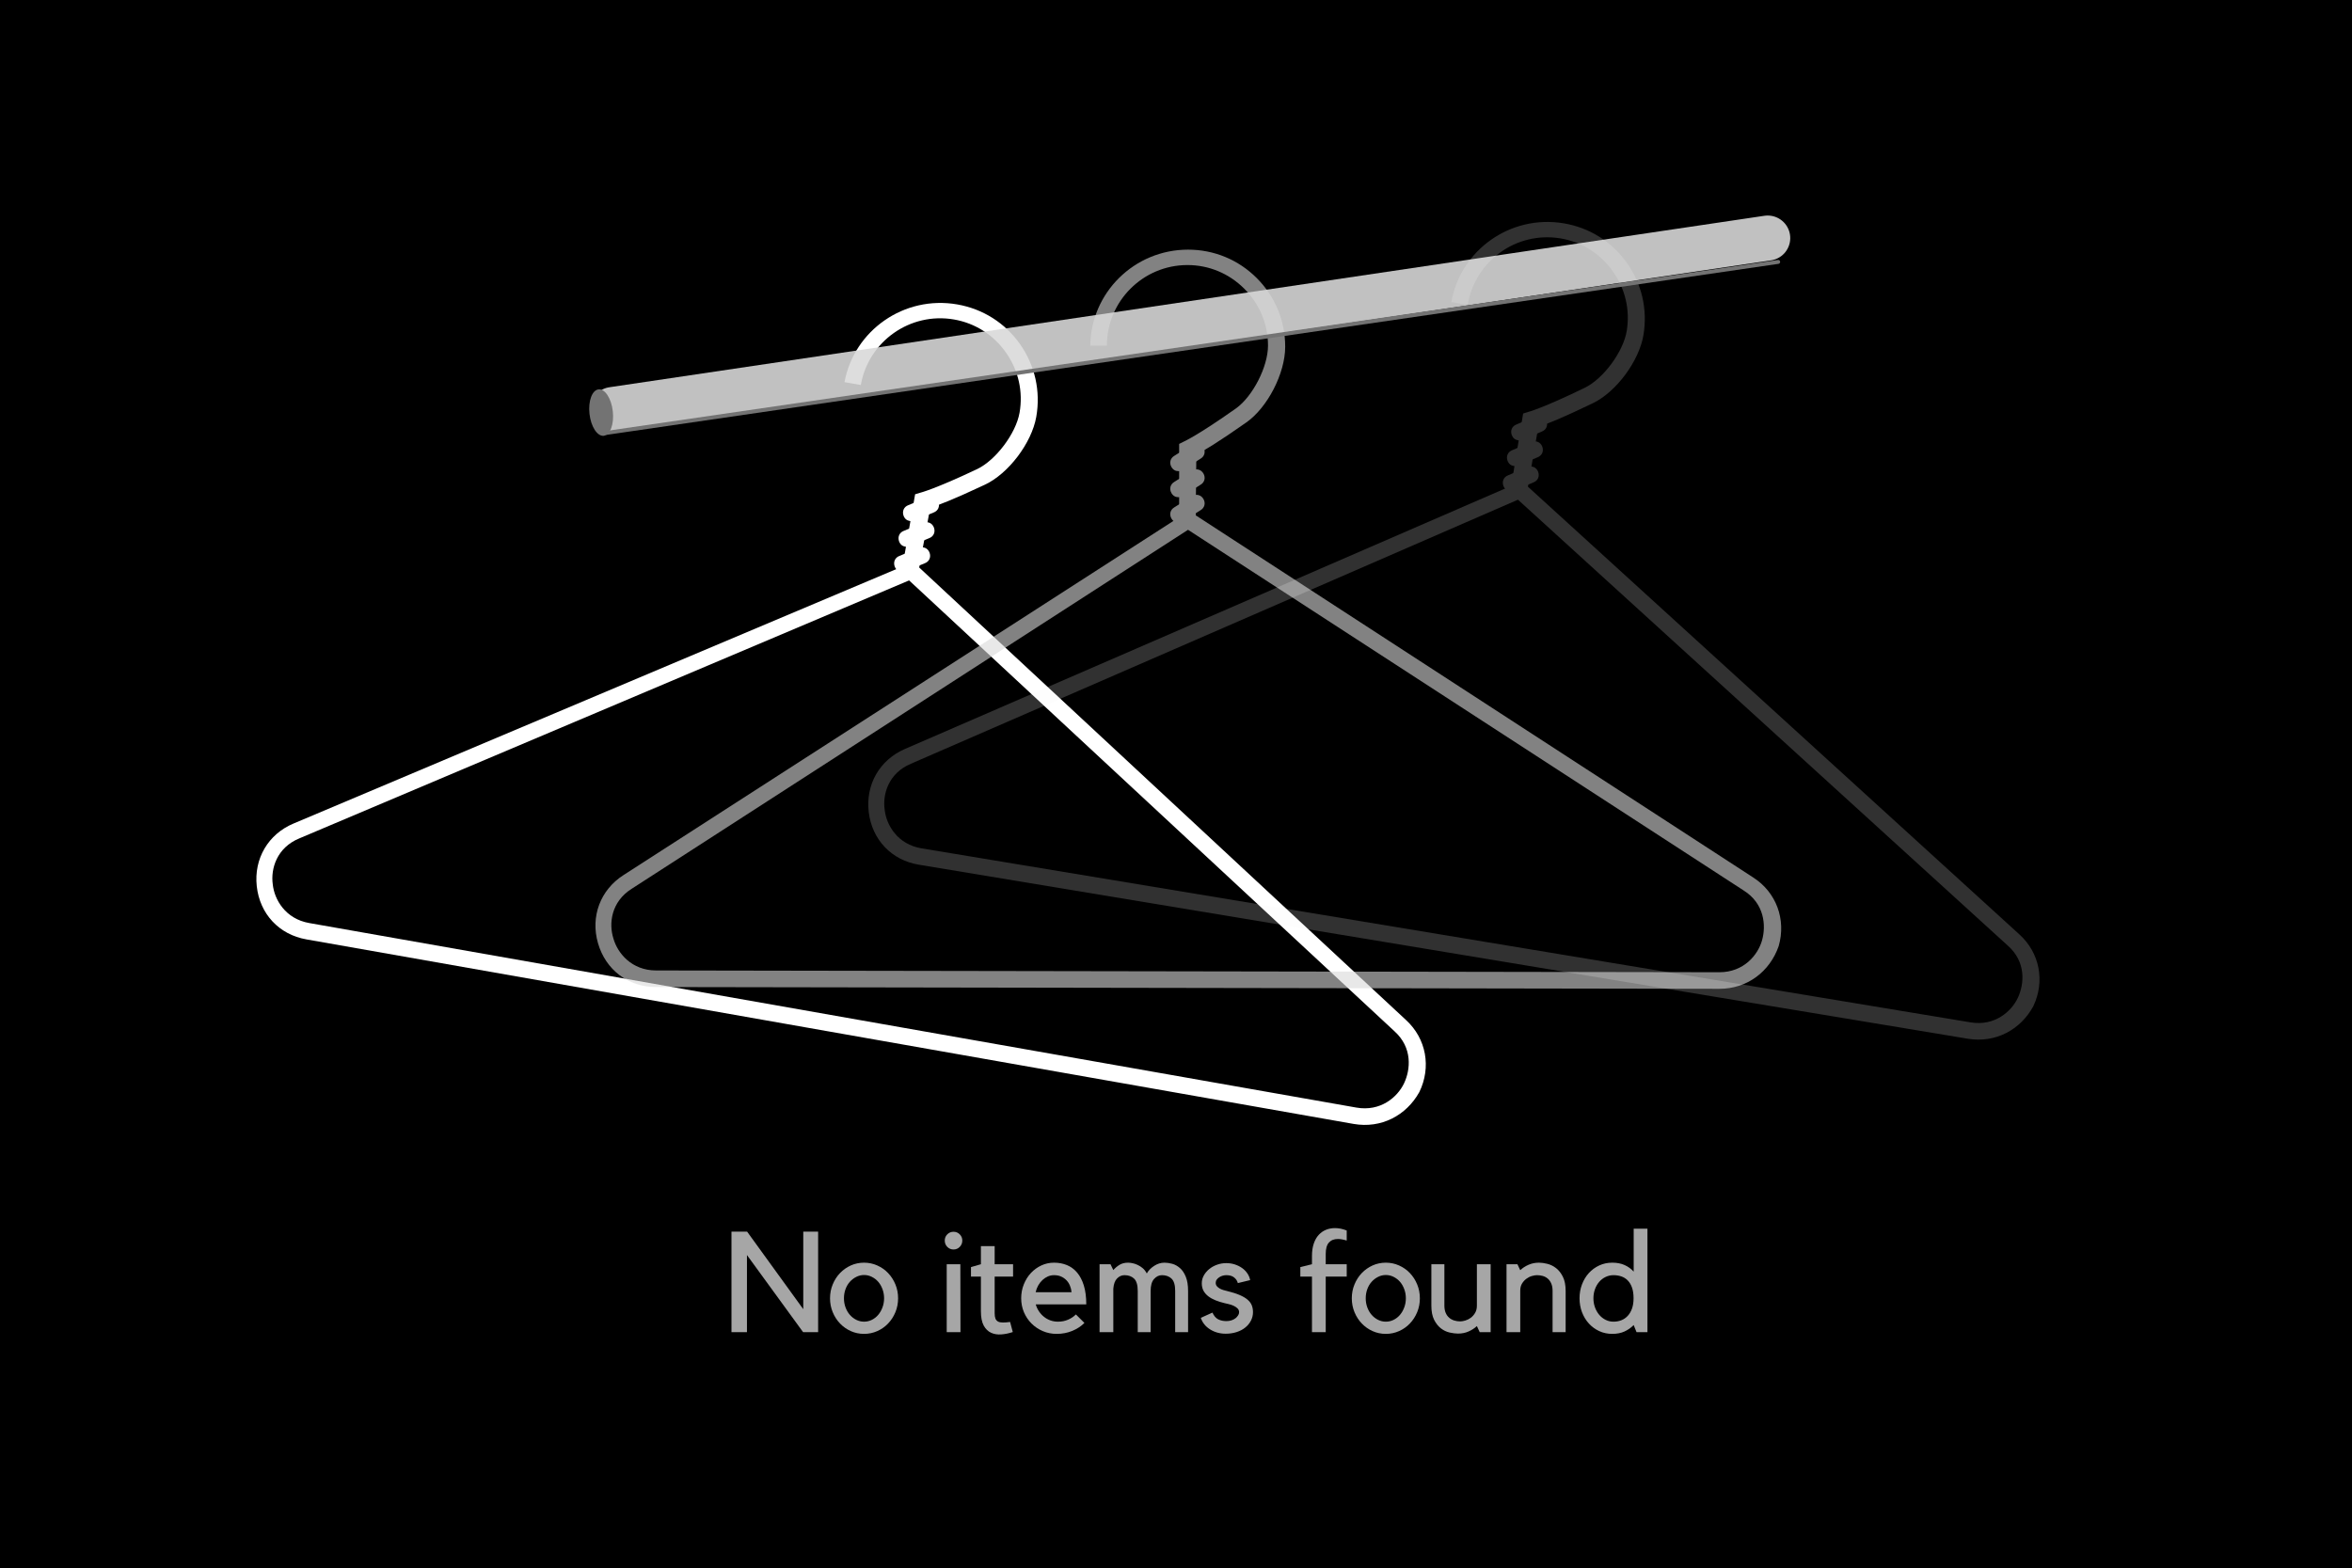
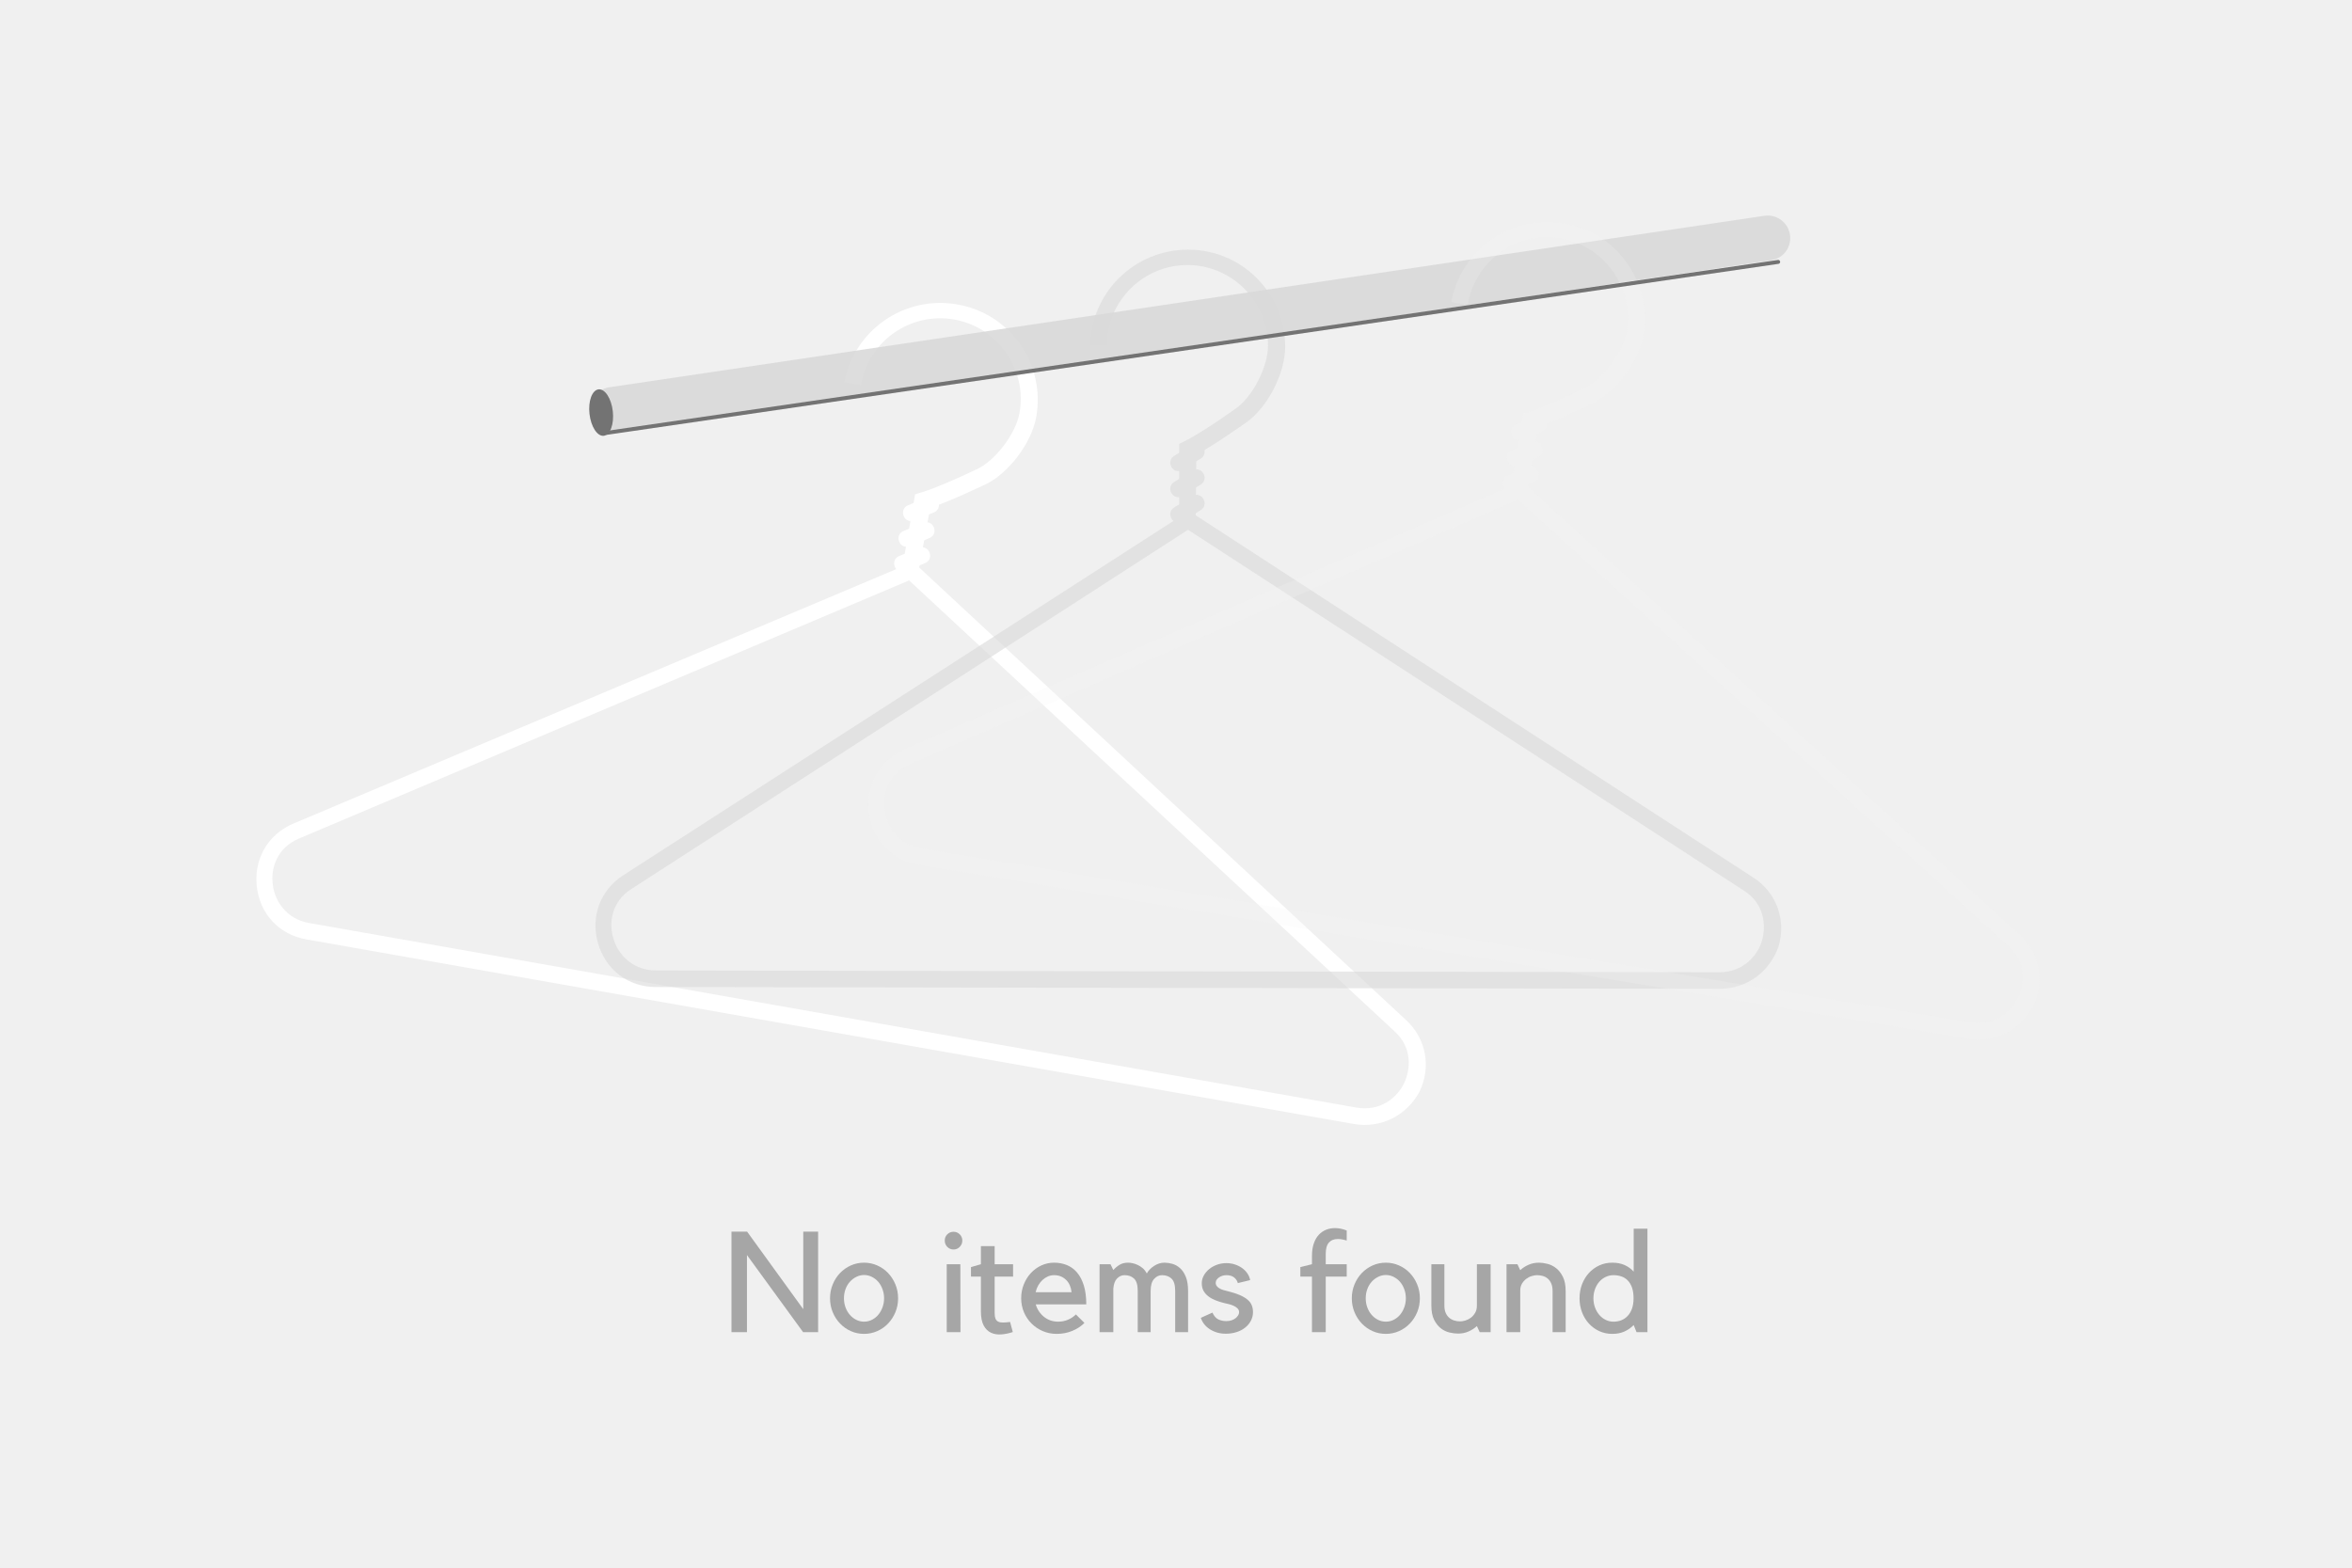
<svg xmlns="http://www.w3.org/2000/svg" width="1200" zoomAndPan="magnify" viewBox="0 0 900 600" height="800" preserveAspectRatio="xMidYMid meet" version="1.0">
  <defs>
-     <filter x="0%" y="0%" width="100%" height="100%" id="bff384870b">
+     <filter x="0%" y="0%" width="100%" height="100%" id="5bbe0c47a4">
      <feColorMatrix values="0 0 0 0 1 0 0 0 0 1 0 0 0 0 1 0 0 0 1 0" color-interpolation-filters="sRGB" />
    </filter>
    <g />
-     <clipPath id="978b47da50">
+     <clipPath id="475a38c519">
      <path d="M 323 115 L 398 115 L 398 218 L 323 218 Z M 323 115 " clip-rule="nonzero" />
    </clipPath>
-     <clipPath id="89592463bd">
-       <path d="M 141.012 77.047 L 591.699 155.707 L 542.953 434.988 L 92.266 356.324 Z M 141.012 77.047 " clip-rule="nonzero" />
-     </clipPath>
-     <clipPath id="ce21a31b89">
-       <path d="M 141.012 77.047 L 591.699 155.707 L 542.953 434.988 L 92.266 356.324 Z M 141.012 77.047 " clip-rule="nonzero" />
-     </clipPath>
-     <clipPath id="954d821195">
+     <clipPath id="ec63cc8426">
+       <path d="M 141.012 77.047 L 591.699 155.707 L 542.953 434.988 L 92.266 356.324 Z M 141.012 77.047 " clip-rule="nonzero" />
+     </clipPath>
+     <clipPath id="fd2355a958">
+       <path d="M 141.012 77.047 L 591.699 155.707 L 542.953 434.988 L 92.266 356.324 Z M 141.012 77.047 " clip-rule="nonzero" />
+     </clipPath>
+     <clipPath id="ca652eb834">
      <path d="M 98 215 L 546 215 L 546 431 L 98 431 Z M 98 215 " clip-rule="nonzero" />
    </clipPath>
-     <clipPath id="e7e6be7902">
-       <path d="M 141.012 77.047 L 591.699 155.707 L 542.953 434.988 L 92.266 356.324 Z M 141.012 77.047 " clip-rule="nonzero" />
-     </clipPath>
-     <clipPath id="11a94a7893">
-       <path d="M 141.012 77.047 L 591.699 155.707 L 542.953 434.988 L 92.266 356.324 Z M 141.012 77.047 " clip-rule="nonzero" />
-     </clipPath>
-     <clipPath id="532e4e82e0">
+     <clipPath id="1a63bdca48">
+       <path d="M 141.012 77.047 L 591.699 155.707 L 542.953 434.988 L 92.266 356.324 Z M 141.012 77.047 " clip-rule="nonzero" />
+     </clipPath>
+     <clipPath id="6ad939e005">
+       <path d="M 141.012 77.047 L 591.699 155.707 L 542.953 434.988 L 92.266 356.324 Z M 141.012 77.047 " clip-rule="nonzero" />
+     </clipPath>
+     <clipPath id="90aeed414a">
      <path d="M 343 199 L 358 199 L 358 210 L 343 210 Z M 343 199 " clip-rule="nonzero" />
    </clipPath>
-     <clipPath id="24d97e33a8">
-       <path d="M 141.012 77.047 L 591.699 155.707 L 542.953 434.988 L 92.266 356.324 Z M 141.012 77.047 " clip-rule="nonzero" />
-     </clipPath>
-     <clipPath id="9221943ee5">
-       <path d="M 141.012 77.047 L 591.699 155.707 L 542.953 434.988 L 92.266 356.324 Z M 141.012 77.047 " clip-rule="nonzero" />
-     </clipPath>
-     <clipPath id="932971aa2e">
+     <clipPath id="c616f723be">
+       <path d="M 141.012 77.047 L 591.699 155.707 L 542.953 434.988 L 92.266 356.324 Z M 141.012 77.047 " clip-rule="nonzero" />
+     </clipPath>
+     <clipPath id="488e6505a0">
+       <path d="M 141.012 77.047 L 591.699 155.707 L 542.953 434.988 L 92.266 356.324 Z M 141.012 77.047 " clip-rule="nonzero" />
+     </clipPath>
+     <clipPath id="9abbab1c55">
      <path d="M 342 209 L 356 209 L 356 219 L 342 219 Z M 342 209 " clip-rule="nonzero" />
    </clipPath>
-     <clipPath id="107e67fcfe">
-       <path d="M 141.012 77.047 L 591.699 155.707 L 542.953 434.988 L 92.266 356.324 Z M 141.012 77.047 " clip-rule="nonzero" />
-     </clipPath>
-     <clipPath id="75a8b4b33c">
-       <path d="M 141.012 77.047 L 591.699 155.707 L 542.953 434.988 L 92.266 356.324 Z M 141.012 77.047 " clip-rule="nonzero" />
-     </clipPath>
-     <clipPath id="0b90a532bb">
+     <clipPath id="7fa2759b82">
+       <path d="M 141.012 77.047 L 591.699 155.707 L 542.953 434.988 L 92.266 356.324 Z M 141.012 77.047 " clip-rule="nonzero" />
+     </clipPath>
+     <clipPath id="e9009ca3fb">
+       <path d="M 141.012 77.047 L 591.699 155.707 L 542.953 434.988 L 92.266 356.324 Z M 141.012 77.047 " clip-rule="nonzero" />
+     </clipPath>
+     <clipPath id="6ad0cea3c4">
      <path d="M 345 190 L 360 190 L 360 200 L 345 200 Z M 345 190 " clip-rule="nonzero" />
    </clipPath>
-     <clipPath id="a8522ae08b">
-       <path d="M 141.012 77.047 L 591.699 155.707 L 542.953 434.988 L 92.266 356.324 Z M 141.012 77.047 " clip-rule="nonzero" />
-     </clipPath>
-     <clipPath id="90f1bce2c8">
-       <path d="M 141.012 77.047 L 591.699 155.707 L 542.953 434.988 L 92.266 356.324 Z M 141.012 77.047 " clip-rule="nonzero" />
-     </clipPath>
-     <mask id="2349ebaf18">
-       <g filter="url(#bff384870b)">
+     <clipPath id="90804f1a2f">
+       <path d="M 141.012 77.047 L 591.699 155.707 L 542.953 434.988 L 92.266 356.324 Z M 141.012 77.047 " clip-rule="nonzero" />
+     </clipPath>
+     <clipPath id="25cb8cbadc">
+       <path d="M 141.012 77.047 L 591.699 155.707 L 542.953 434.988 L 92.266 356.324 Z M 141.012 77.047 " clip-rule="nonzero" />
+     </clipPath>
+     <mask id="706c139011">
+       <g filter="url(#5bbe0c47a4)">
        <rect x="-90" width="1080" fill="#000000" y="-60" height="720" fill-opacity="0.6" />
      </g>
    </mask>
-     <clipPath id="5182e3ade3">
+     <clipPath id="9c45b64f56">
      <path d="M 190 0.52 L 265 0.52 L 265 103 L 190 103 Z M 190 0.52 " clip-rule="nonzero" />
    </clipPath>
-     <clipPath id="570cf396c7">
+     <clipPath id="4a896f1b7f">
      <path d="M 0.52 101 L 455 101 L 455 283.906 L 0.52 283.906 Z M 0.52 101 " clip-rule="nonzero" />
    </clipPath>
-     <clipPath id="59f24eefde">
+     <clipPath id="8db3ffd90d">
      <rect x="0" width="457" y="0" height="284" />
    </clipPath>
-     <mask id="ca76c452f4">
-       <g filter="url(#bff384870b)">
+     <mask id="d02d3ade66">
+       <g filter="url(#5bbe0c47a4)">
        <rect x="-90" width="1080" fill="#000000" y="-60" height="720" fill-opacity="0.89" />
      </g>
    </mask>
-     <clipPath id="ef5072d400">
+     <clipPath id="4f1cc4e20d">
      <path d="M 0.641 0.359 L 522.398 0.359 L 522.398 145.559 L 0.641 145.559 Z M 0.641 0.359 " clip-rule="nonzero" />
    </clipPath>
-     <clipPath id="79db083982">
+     <clipPath id="7d26d8c83e">
      <rect x="0" width="523" y="0" height="146" />
    </clipPath>
-     <mask id="7ef81a516d">
-       <g filter="url(#bff384870b)">
+     <mask id="a8526b7a85">
+       <g filter="url(#5bbe0c47a4)">
        <rect x="-90" width="1080" fill="#000000" y="-60" height="720" fill-opacity="0.2" />
      </g>
    </mask>
-     <clipPath id="84f0f750da">
+     <clipPath id="16ae53363d">
      <path d="M 227 36 L 302 36 L 302 139 L 227 139 Z M 227 36 " clip-rule="nonzero" />
    </clipPath>
-     <clipPath id="561547e2f8">
-       <path d="M 44.547 0.246 L 496.004 74.375 L 450.066 354.129 L -1.391 280 Z M 44.547 0.246 " clip-rule="nonzero" />
-     </clipPath>
-     <clipPath id="efaedf642d">
-       <path d="M 44.547 0.246 L 496.004 74.375 L 450.066 354.129 L -1.391 280 Z M 44.547 0.246 " clip-rule="nonzero" />
-     </clipPath>
-     <clipPath id="f19d7b60a7">
+     <clipPath id="b1aebdc715">
+       <path d="M 44.547 0.246 L 496.004 74.375 L 450.066 354.129 L -1.391 280 Z M 44.547 0.246 " clip-rule="nonzero" />
+     </clipPath>
+     <clipPath id="f52ac6a465">
+       <path d="M 44.547 0.246 L 496.004 74.375 L 450.066 354.129 L -1.391 280 Z M 44.547 0.246 " clip-rule="nonzero" />
+     </clipPath>
+     <clipPath id="4f474bfd05">
      <path d="M 4 136 L 453 136 L 453 350 L 4 350 Z M 4 136 " clip-rule="nonzero" />
    </clipPath>
-     <clipPath id="67d8865683">
-       <path d="M 44.547 0.246 L 496.004 74.375 L 450.066 354.129 L -1.391 280 Z M 44.547 0.246 " clip-rule="nonzero" />
-     </clipPath>
-     <clipPath id="56e2d3b9e5">
-       <path d="M 44.547 0.246 L 496.004 74.375 L 450.066 354.129 L -1.391 280 Z M 44.547 0.246 " clip-rule="nonzero" />
-     </clipPath>
-     <clipPath id="2e2a2d7669">
+     <clipPath id="4c344b97da">
+       <path d="M 44.547 0.246 L 496.004 74.375 L 450.066 354.129 L -1.391 280 Z M 44.547 0.246 " clip-rule="nonzero" />
+     </clipPath>
+     <clipPath id="0744a4085f">
+       <path d="M 44.547 0.246 L 496.004 74.375 L 450.066 354.129 L -1.391 280 Z M 44.547 0.246 " clip-rule="nonzero" />
+     </clipPath>
+     <clipPath id="e5fb9f5c2a">
      <path d="M 248 120 L 263 120 L 263 131 L 248 131 Z M 248 120 " clip-rule="nonzero" />
    </clipPath>
-     <clipPath id="8306eb3f28">
-       <path d="M 44.547 0.246 L 496.004 74.375 L 450.066 354.129 L -1.391 280 Z M 44.547 0.246 " clip-rule="nonzero" />
-     </clipPath>
-     <clipPath id="3458bdb2dd">
-       <path d="M 44.547 0.246 L 496.004 74.375 L 450.066 354.129 L -1.391 280 Z M 44.547 0.246 " clip-rule="nonzero" />
-     </clipPath>
-     <clipPath id="9c5444cc7a">
+     <clipPath id="1b0843a901">
+       <path d="M 44.547 0.246 L 496.004 74.375 L 450.066 354.129 L -1.391 280 Z M 44.547 0.246 " clip-rule="nonzero" />
+     </clipPath>
+     <clipPath id="bffe52abc1">
+       <path d="M 44.547 0.246 L 496.004 74.375 L 450.066 354.129 L -1.391 280 Z M 44.547 0.246 " clip-rule="nonzero" />
+     </clipPath>
+     <clipPath id="074175e164">
      <path d="M 247 130 L 261 130 L 261 141 L 247 141 Z M 247 130 " clip-rule="nonzero" />
    </clipPath>
-     <clipPath id="63cb8ded41">
-       <path d="M 44.547 0.246 L 496.004 74.375 L 450.066 354.129 L -1.391 280 Z M 44.547 0.246 " clip-rule="nonzero" />
-     </clipPath>
-     <clipPath id="e2ca5e6066">
-       <path d="M 44.547 0.246 L 496.004 74.375 L 450.066 354.129 L -1.391 280 Z M 44.547 0.246 " clip-rule="nonzero" />
-     </clipPath>
-     <clipPath id="78f181cbe0">
+     <clipPath id="11aa6c5b9a">
+       <path d="M 44.547 0.246 L 496.004 74.375 L 450.066 354.129 L -1.391 280 Z M 44.547 0.246 " clip-rule="nonzero" />
+     </clipPath>
+     <clipPath id="002f983cd1">
+       <path d="M 44.547 0.246 L 496.004 74.375 L 450.066 354.129 L -1.391 280 Z M 44.547 0.246 " clip-rule="nonzero" />
+     </clipPath>
+     <clipPath id="f633e59bab">
      <path d="M 250 111 L 264 111 L 264 121 L 250 121 Z M 250 111 " clip-rule="nonzero" />
    </clipPath>
-     <clipPath id="bb9a03697c">
-       <path d="M 44.547 0.246 L 496.004 74.375 L 450.066 354.129 L -1.391 280 Z M 44.547 0.246 " clip-rule="nonzero" />
-     </clipPath>
-     <clipPath id="290a2185f5">
-       <path d="M 44.547 0.246 L 496.004 74.375 L 450.066 354.129 L -1.391 280 Z M 44.547 0.246 " clip-rule="nonzero" />
-     </clipPath>
-     <clipPath id="a3a2ff4a2f">
+     <clipPath id="4253c53c29">
+       <path d="M 44.547 0.246 L 496.004 74.375 L 450.066 354.129 L -1.391 280 Z M 44.547 0.246 " clip-rule="nonzero" />
+     </clipPath>
+     <clipPath id="736469fff8">
+       <path d="M 44.547 0.246 L 496.004 74.375 L 450.066 354.129 L -1.391 280 Z M 44.547 0.246 " clip-rule="nonzero" />
+     </clipPath>
+     <clipPath id="7ee5a145d3">
      <rect x="0" width="497" y="0" height="355" />
    </clipPath>
-     <clipPath id="8a83a79666">
+     <clipPath id="f092407187">
      <path d="M 225 149 L 235 149 L 235 167 L 225 167 Z M 225 149 " clip-rule="nonzero" />
    </clipPath>
-     <clipPath id="b43742213d">
+     <clipPath id="0508b86d0c">
      <path d="M 224.574 149.523 L 233.496 148.523 L 235.488 166.289 L 226.566 167.289 Z M 224.574 149.523 " clip-rule="nonzero" />
    </clipPath>
-     <clipPath id="6d733343d5">
+     <clipPath id="4267654140">
      <path d="M 229.035 149.023 C 226.57 149.301 225.02 153.5 225.57 158.406 C 226.121 163.312 228.566 167.066 231.027 166.789 C 233.492 166.512 235.043 162.312 234.492 157.406 C 233.941 152.5 231.5 148.746 229.035 149.023 Z M 229.035 149.023 " clip-rule="nonzero" />
    </clipPath>
  </defs>
-   <rect x="-90" width="1080" fill="#ffffff" y="-60" height="720" fill-opacity="1" />
-   <rect x="-90" width="1080" fill="#000000" y="-60" height="720" fill-opacity="1" />
-   <g clip-path="url(#978b47da50)">
-     <g clip-path="url(#89592463bd)">
-       <g clip-path="url(#ce21a31b89)">
+   <g clip-path="url(#475a38c519)">
+     <g clip-path="url(#ec63cc8426)">
+       <g clip-path="url(#fd2355a958)">
        <path fill="#ffffff" d="M 351.668 217.508 L 345.418 216.414 L 350.172 189.172 L 352.113 188.59 C 352.113 188.59 357.641 187.254 373.949 179.516 C 380.98 176.141 388.734 165.988 390.137 157.949 C 391.539 149.91 389.738 141.773 384.945 134.953 C 380.156 128.133 373.109 123.68 365.07 122.277 C 348.32 119.355 332.32 130.598 329.398 147.348 L 323.145 146.258 C 326.836 126.422 345.984 112.965 366.305 116.512 C 376.129 118.227 384.625 123.621 390.34 131.75 C 396.051 139.883 398.25 149.699 396.535 159.527 C 394.781 169.574 385.82 181.359 376.809 185.535 C 365.027 191.074 358.859 193.449 355.945 194.32 Z M 351.668 217.508 " fill-opacity="1" fill-rule="nonzero" />
      </g>
    </g>
  </g>
-   <g clip-path="url(#954d821195)">
-     <g clip-path="url(#e7e6be7902)">
-       <g clip-path="url(#11a94a7893)">
+   <g clip-path="url(#ca652eb834)">
+     <g clip-path="url(#1a63bdca48)">
+       <g clip-path="url(#6ad939e005)">
        <path fill="#ffffff" d="M 517.969 430.16 L 117.25 359.531 C 106.754 357.699 99.398 349.742 98.25 339.184 C 97.098 328.629 102.648 319.242 112.332 315.18 L 347.582 215.871 C 348.816 215.398 349.934 215.594 350.93 216.457 L 538.027 390.402 C 545.762 397.504 547.766 408.438 543.105 417.98 C 538.082 427 528.465 431.992 517.969 430.16 Z M 347.871 222.137 L 114.562 320.863 C 105.891 324.41 103.555 332.516 104.367 338.41 C 104.957 344.266 109.184 351.68 118.34 353.277 L 519.062 423.91 C 528.219 425.508 534.707 419.969 537.246 414.656 C 539.781 409.348 540.555 400.969 533.598 394.691 Z M 347.871 222.137 " fill-opacity="1" fill-rule="nonzero" />
      </g>
    </g>
  </g>
-   <g clip-path="url(#532e4e82e0)">
-     <g clip-path="url(#24d97e33a8)">
-       <g clip-path="url(#9221943ee5)">
+   <g clip-path="url(#90aeed414a)">
+     <g clip-path="url(#c616f723be)">
+       <g clip-path="url(#488e6505a0)">
        <path fill="#ffffff" d="M 346.441 209.23 C 345.324 209.035 344.508 208.434 344.035 207.199 C 343.414 205.48 344.172 203.773 345.891 203.152 L 353.332 200.078 C 355.051 199.457 356.758 200.215 357.379 201.934 C 358 203.656 357.238 205.363 355.52 205.984 L 348.082 209.059 C 347.594 209.203 347.109 209.348 346.441 209.23 Z M 346.441 209.23 " fill-opacity="1" fill-rule="nonzero" />
      </g>
    </g>
  </g>
-   <g clip-path="url(#932971aa2e)">
-     <g clip-path="url(#107e67fcfe)">
-       <g clip-path="url(#75a8b4b33c)">
+   <g clip-path="url(#9abbab1c55)">
+     <g clip-path="url(#7fa2759b82)">
+       <g clip-path="url(#e9009ca3fb)">
        <path fill="#ffffff" d="M 344.766 218.832 C 343.648 218.637 342.832 218.035 342.355 216.801 C 341.738 215.082 342.496 213.375 344.215 212.754 L 351.652 209.68 C 353.375 209.059 355.082 209.82 355.703 211.539 C 356.324 213.258 355.562 214.965 353.844 215.586 L 346.406 218.66 C 345.879 219.027 345.434 218.949 344.766 218.832 Z M 344.766 218.832 " fill-opacity="1" fill-rule="nonzero" />
      </g>
    </g>
  </g>
-   <g clip-path="url(#0b90a532bb)">
-     <g clip-path="url(#a8522ae08b)">
-       <g clip-path="url(#90f1bce2c8)">
+   <g clip-path="url(#6ad0cea3c4)">
+     <g clip-path="url(#90804f1a2f)">
+       <g clip-path="url(#25cb8cbadc)">
        <path fill="#ffffff" d="M 348.156 199.406 C 347.039 199.211 346.223 198.609 345.75 197.375 C 345.129 195.656 345.887 193.945 347.605 193.328 L 355.047 190.254 C 356.766 189.633 358.473 190.391 359.094 192.109 C 359.715 193.828 358.953 195.539 357.234 196.156 L 349.797 199.23 C 349.312 199.375 348.824 199.523 348.156 199.406 Z M 348.156 199.406 " fill-opacity="1" fill-rule="nonzero" />
      </g>
    </g>
  </g>
-   <g mask="url(#2349ebaf18)">
+   <g mask="url(#706c139011)">
    <g transform="matrix(1, 0, 0, 1, 227, 95)">
-       <g clip-path="url(#59f24eefde)">
-         <g clip-path="url(#5182e3ade3)">
+       <g clip-path="url(#8db3ffd90d)">
+         <g clip-path="url(#9c45b64f56)">
          <path fill="#d9d9d9" d="M 230.551 102.555 L 224.203 102.555 L 224.203 74.902 L 226.02 73.992 C 226.02 73.992 231.23 71.727 245.965 61.301 C 252.312 56.766 258.207 45.434 258.207 37.27 C 258.207 29.109 255.035 21.402 249.141 15.508 C 243.246 9.617 235.539 6.441 227.379 6.441 C 210.379 6.441 196.551 20.27 196.551 37.27 L 190.203 37.27 C 190.43 17.098 206.977 0.547 227.605 0.547 C 237.578 0.547 246.875 4.402 253.902 11.43 C 260.93 18.457 264.781 27.75 264.781 37.723 C 264.781 47.926 257.98 61.074 249.82 66.738 C 239.168 74.223 233.5 77.621 230.777 78.98 Z M 230.551 102.555 " fill-opacity="1" fill-rule="nonzero" />
        </g>
-         <g clip-path="url(#570cf396c7)">
+         <g clip-path="url(#4a896f1b7f)">
          <path fill="#d9d9d9" d="M 430.941 283.449 L 24.043 282.77 C 13.387 282.77 4.773 276.195 1.828 265.996 C -1.121 255.793 2.734 245.594 11.574 239.926 L 226.246 101.648 C 227.379 100.969 228.512 100.969 229.645 101.648 L 443.863 240.832 C 452.703 246.5 456.555 256.93 453.609 267.129 C 450.211 276.875 441.594 283.449 430.941 283.449 Z M 227.605 107.77 L 14.75 245.141 C 6.816 250.129 5.906 258.516 7.723 264.184 C 9.309 269.848 14.75 276.422 24.043 276.422 L 430.941 277.102 C 440.234 277.102 445.676 270.531 447.262 264.863 C 448.848 259.195 448.168 250.809 440.234 245.82 Z M 227.605 107.77 " fill-opacity="1" fill-rule="nonzero" />
        </g>
        <path fill="#d9d9d9" d="M 223.977 95.301 C 222.844 95.301 221.938 94.848 221.258 93.715 C 220.352 92.129 220.805 90.316 222.391 89.41 L 229.191 85.102 C 230.777 84.195 232.594 84.648 233.5 86.234 C 234.406 87.82 233.953 89.637 232.367 90.543 L 225.566 94.848 C 225.113 95.074 224.66 95.301 223.977 95.301 Z M 223.977 95.301 " fill-opacity="1" fill-rule="nonzero" />
        <path fill="#d9d9d9" d="M 223.977 105.051 C 222.844 105.051 221.938 104.598 221.258 103.465 C 220.352 101.875 220.805 100.062 222.391 99.156 L 229.191 94.848 C 230.777 93.941 232.594 94.395 233.5 95.98 C 234.406 97.57 233.953 99.383 232.367 100.289 L 225.566 104.598 C 225.113 105.051 224.66 105.051 223.977 105.051 Z M 223.977 105.051 " fill-opacity="1" fill-rule="nonzero" />
        <path fill="#d9d9d9" d="M 223.977 85.328 C 222.844 85.328 221.938 84.875 221.258 83.742 C 220.352 82.156 220.805 80.34 222.391 79.434 L 229.191 75.129 C 230.777 74.223 232.594 74.676 233.5 76.262 C 234.406 77.848 233.953 79.66 232.367 80.566 L 225.566 84.875 C 225.113 85.102 224.66 85.328 223.977 85.328 Z M 223.977 85.328 " fill-opacity="1" fill-rule="nonzero" />
      </g>
    </g>
  </g>
-   <g mask="url(#ca76c452f4)">
+   <g mask="url(#d02d3ade66)">
    <g transform="matrix(1, 0, 0, 1, 194, 51)">
-       <g clip-path="url(#79db083982)">
-         <g clip-path="url(#ef5072d400)">
+       <g clip-path="url(#7d26d8c83e)">
+         <g clip-path="url(#4f1cc4e20d)">
          <path stroke-linecap="round" transform="matrix(0.741867, -0.11015, 0.11015, 0.741867, 30.61403, 98.48156)" fill="none" stroke-linejoin="miter" d="M 11.502 11.5 L 607.302 11.498 " stroke="#d9d9d9" stroke-width="23" stroke-opacity="1" stroke-miterlimit="4" />
        </g>
      </g>
    </g>
  </g>
-   <g mask="url(#7ef81a516d)">
+   <g mask="url(#a8526b7a85)">
    <g transform="matrix(1, 0, 0, 1, 328, 48)">
-       <g clip-path="url(#a3a2ff4a2f)">
-         <g clip-path="url(#84f0f750da)">
-           <g clip-path="url(#561547e2f8)">
-             <g clip-path="url(#efaedf642d)">
+       <g clip-path="url(#7ee5a145d3)">
+         <g clip-path="url(#16ae53363d)">
+           <g clip-path="url(#b1aebdc715)">
+             <g clip-path="url(#f52ac6a465)">
              <path fill="#f4f4f4" d="M 256.605 138.582 L 250.344 137.555 L 254.824 110.266 L 256.762 109.664 C 256.762 109.664 262.273 108.273 278.504 100.371 C 285.5 96.926 293.152 86.695 294.477 78.641 C 295.797 70.59 293.914 62.469 289.055 55.699 C 284.191 48.93 277.102 44.547 269.047 43.227 C 252.273 40.469 236.387 51.875 233.633 68.652 L 227.367 67.625 C 230.859 47.75 249.871 34.105 270.227 37.445 C 280.07 39.062 288.617 44.371 294.41 52.445 C 300.207 60.516 302.504 70.312 300.887 80.156 C 299.234 90.223 290.395 102.094 281.422 106.363 C 269.699 112.02 263.555 114.457 260.648 115.355 Z M 256.605 138.582 " fill-opacity="1" fill-rule="nonzero" />
            </g>
          </g>
        </g>
-         <g clip-path="url(#f19d7b60a7)">
-           <g clip-path="url(#67d8865683)">
-             <g clip-path="url(#56e2d3b9e5)">
+         <g clip-path="url(#4f474bfd05)">
+           <g clip-path="url(#4c344b97da)">
+             <g clip-path="url(#0744a4085f)">
              <path fill="#f4f4f4" d="M 425.035 349.559 L 23.625 282.953 C 13.113 281.227 5.676 273.344 4.422 262.801 C 3.168 252.258 8.621 242.816 18.266 238.656 L 252.504 136.992 C 253.73 136.504 254.852 136.688 255.859 137.543 L 444.691 309.598 C 452.496 316.621 454.609 327.535 450.051 337.125 C 445.113 346.191 435.551 351.285 425.035 349.559 Z M 252.855 143.25 L 20.551 244.316 C 11.914 247.953 9.66 256.082 10.531 261.969 C 11.18 267.816 15.48 275.184 24.652 276.691 L 426.066 343.293 C 435.234 344.801 441.668 339.195 444.152 333.859 C 446.637 328.523 447.324 320.137 440.305 313.93 Z M 252.855 143.25 " fill-opacity="1" fill-rule="nonzero" />
            </g>
          </g>
        </g>
-         <g clip-path="url(#2e2a2d7669)">
-           <g clip-path="url(#8306eb3f28)">
-             <g clip-path="url(#3458bdb2dd)">
+         <g clip-path="url(#e5fb9f5c2a)">
+           <g clip-path="url(#1b0843a901)">
+             <g clip-path="url(#bffe52abc1)">
              <path fill="#f4f4f4" d="M 251.293 130.359 C 250.176 130.176 249.355 129.582 248.867 128.355 C 248.23 126.641 248.973 124.926 250.684 124.289 L 258.094 121.141 C 259.805 120.5 261.52 121.242 262.16 122.957 C 262.797 124.668 262.055 126.383 260.344 127.023 L 252.934 130.172 C 252.449 130.32 251.965 130.469 251.293 130.359 Z M 251.293 130.359 " fill-opacity="1" fill-rule="nonzero" />
            </g>
          </g>
        </g>
-         <g clip-path="url(#9c5444cc7a)">
-           <g clip-path="url(#63cb8ded41)">
-             <g clip-path="url(#e2ca5e6066)">
+         <g clip-path="url(#074175e164)">
+           <g clip-path="url(#11aa6c5b9a)">
+             <g clip-path="url(#002f983cd1)">
              <path fill="#f4f4f4" d="M 249.715 139.98 C 248.598 139.797 247.777 139.199 247.289 137.973 C 246.652 136.258 247.391 134.543 249.105 133.906 L 256.512 130.758 C 258.227 130.121 259.941 130.863 260.578 132.574 C 261.219 134.285 260.477 136.004 258.762 136.641 L 251.355 139.789 C 250.832 140.164 250.387 140.09 249.715 139.98 Z M 249.715 139.98 " fill-opacity="1" fill-rule="nonzero" />
            </g>
          </g>
        </g>
-         <g clip-path="url(#78f181cbe0)">
-           <g clip-path="url(#bb9a03697c)">
-             <g clip-path="url(#290a2185f5)">
+         <g clip-path="url(#f633e59bab)">
+           <g clip-path="url(#4253c53c29)">
+             <g clip-path="url(#736469fff8)">
              <path fill="#f4f4f4" d="M 252.91 120.52 C 251.793 120.336 250.973 119.738 250.484 118.512 C 249.848 116.797 250.586 115.082 252.301 114.445 L 259.707 111.297 C 261.422 110.66 263.137 111.402 263.773 113.113 C 264.414 114.824 263.672 116.543 261.957 117.18 L 254.551 120.328 C 254.066 120.477 253.582 120.629 252.91 120.52 Z M 252.91 120.52 " fill-opacity="1" fill-rule="nonzero" />
            </g>
          </g>
        </g>
      </g>
    </g>
  </g>
-   <g clip-path="url(#8a83a79666)">
-     <g clip-path="url(#b43742213d)">
-       <g clip-path="url(#6d733343d5)">
+   <g clip-path="url(#f092407187)">
+     <g clip-path="url(#0508b86d0c)">
+       <g clip-path="url(#4267654140)">
        <path fill="#737373" d="M 224.574 149.523 L 233.496 148.523 L 235.488 166.289 L 226.566 167.289 Z M 224.574 149.523 " fill-opacity="1" fill-rule="nonzero" />
      </g>
    </g>
  </g>
  <g fill="#a6a6a6" fill-opacity="1">
    <g transform="translate(276.8719, 509.8576)">
      <g>
        <path d="M 36.188 -38.469 L 36.188 0 L 30.438 0 L 8.953 -29.516 L 8.953 0 L 3.031 0 L 3.031 -38.469 L 9.016 -38.469 L 30.5 -8.797 L 30.5 -38.469 Z M 36.188 -38.469 " />
      </g>
    </g>
  </g>
  <g fill="#a6a6a6" fill-opacity="1">
    <g transform="translate(316.2067, 509.8576)">
      <g>
        <path d="M 14.438 0.656 C 12.625 0.656 10.93 0.301 9.359 -0.406 C 7.785 -1.113 6.41 -2.082 5.234 -3.312 C 4.055 -4.539 3.125 -5.984 2.438 -7.641 C 1.75 -9.305 1.406 -11.082 1.406 -12.969 C 1.406 -14.852 1.75 -16.625 2.438 -18.281 C 3.125 -19.945 4.055 -21.395 5.234 -22.625 C 6.41 -23.852 7.785 -24.82 9.359 -25.531 C 10.93 -26.238 12.625 -26.594 14.438 -26.594 C 16.207 -26.594 17.891 -26.238 19.484 -25.531 C 21.078 -24.82 22.457 -23.852 23.625 -22.625 C 24.801 -21.395 25.734 -19.945 26.422 -18.281 C 27.109 -16.625 27.453 -14.852 27.453 -12.969 C 27.453 -11.082 27.109 -9.305 26.422 -7.641 C 25.734 -5.984 24.801 -4.539 23.625 -3.312 C 22.457 -2.082 21.078 -1.113 19.484 -0.406 C 17.891 0.301 16.207 0.656 14.438 0.656 Z M 14.438 -21.875 C 13.383 -21.875 12.391 -21.633 11.453 -21.156 C 10.516 -20.688 9.691 -20.055 8.984 -19.266 C 8.273 -18.473 7.723 -17.531 7.328 -16.438 C 6.93 -15.352 6.734 -14.195 6.734 -12.969 C 6.734 -11.738 6.93 -10.582 7.328 -9.5 C 7.723 -8.414 8.273 -7.461 8.984 -6.641 C 9.691 -5.828 10.516 -5.188 11.453 -4.719 C 12.391 -4.25 13.383 -4.016 14.438 -4.016 C 15.488 -4.016 16.484 -4.25 17.422 -4.719 C 18.359 -5.188 19.172 -5.828 19.859 -6.641 C 20.547 -7.461 21.086 -8.414 21.484 -9.5 C 21.891 -10.582 22.094 -11.738 22.094 -12.969 C 22.094 -14.195 21.891 -15.352 21.484 -16.438 C 21.086 -17.531 20.547 -18.473 19.859 -19.266 C 19.172 -20.055 18.359 -20.688 17.422 -21.156 C 16.484 -21.633 15.488 -21.875 14.438 -21.875 Z M 14.438 -21.875 " />
      </g>
    </g>
  </g>
  <g fill="#a6a6a6" fill-opacity="1">
    <g transform="translate(344.8532, 509.8576)">
      <g />
    </g>
  </g>
  <g fill="#a6a6a6" fill-opacity="1">
    <g transform="translate(359.0137, 509.8576)">
      <g>
        <path d="M 8.516 0 L 3.25 0 L 3.25 -26 L 8.469 -26 Z M 5.859 -31.641 C 4.922 -31.641 4.125 -31.973 3.469 -32.641 C 2.82 -33.305 2.5 -34.113 2.5 -35.062 C 2.5 -36 2.82 -36.789 3.469 -37.438 C 4.125 -38.094 4.922 -38.422 5.859 -38.422 C 6.797 -38.422 7.586 -38.094 8.234 -37.438 C 8.891 -36.789 9.219 -36 9.219 -35.062 C 9.219 -34.113 8.891 -33.305 8.234 -32.641 C 7.586 -31.973 6.797 -31.641 5.859 -31.641 Z M 5.859 -31.641 " />
      </g>
    </g>
  </g>
  <g fill="#a6a6a6" fill-opacity="1">
    <g transform="translate(370.4073, 509.8576)">
      <g>
        <path d="M 17.141 -0.047 C 15.66 0.453 14.195 0.754 12.75 0.859 C 11.301 0.973 10 0.766 8.844 0.234 C 7.688 -0.285 6.742 -1.203 6.016 -2.516 C 5.297 -3.836 4.938 -5.691 4.938 -8.078 L 4.938 -21.266 L 1.141 -21.266 L 1.141 -24.906 L 4.938 -26 L 4.938 -32.938 L 10.203 -32.938 L 10.203 -26 L 17.25 -26 L 17.25 -21.266 L 10.203 -21.266 L 10.203 -7.266 C 10.203 -6.398 10.301 -5.711 10.5 -5.203 C 10.695 -4.703 11.031 -4.32 11.5 -4.062 C 11.969 -3.812 12.582 -3.688 13.344 -3.688 C 14.102 -3.688 15.023 -3.758 16.109 -3.906 Z M 17.141 -0.047 " />
      </g>
    </g>
  </g>
  <g fill="#a6a6a6" fill-opacity="1">
    <g transform="translate(388.9624, 509.8576)">
      <g>
        <path d="M 15.359 0.656 C 13.473 0.656 11.707 0.301 10.062 -0.406 C 8.414 -1.113 6.977 -2.082 5.75 -3.312 C 4.52 -4.539 3.551 -5.984 2.844 -7.641 C 2.145 -9.305 1.797 -11.082 1.797 -12.969 C 1.797 -14.852 2.129 -16.625 2.797 -18.281 C 3.461 -19.945 4.363 -21.395 5.5 -22.625 C 6.645 -23.852 7.977 -24.82 9.5 -25.531 C 11.02 -26.238 12.645 -26.594 14.375 -26.594 C 16.156 -26.594 17.797 -26.285 19.297 -25.672 C 20.797 -25.055 22.098 -24.098 23.203 -22.797 C 24.305 -21.492 25.164 -19.836 25.781 -17.828 C 26.395 -15.816 26.703 -13.422 26.703 -10.641 L 7.375 -10.641 C 7.633 -9.691 8.035 -8.812 8.578 -8 C 9.117 -7.188 9.758 -6.484 10.5 -5.891 C 11.238 -5.297 12.066 -4.832 12.984 -4.5 C 13.91 -4.176 14.883 -4.016 15.906 -4.016 C 17.281 -4.016 18.551 -4.266 19.719 -4.766 C 20.895 -5.273 21.898 -5.945 22.734 -6.781 L 26 -3.531 C 24.727 -2.258 23.176 -1.242 21.344 -0.484 C 19.52 0.273 17.523 0.656 15.359 0.656 Z M 14.375 -21.812 C 13.539 -21.812 12.754 -21.648 12.016 -21.328 C 11.273 -21.004 10.586 -20.551 9.953 -19.969 C 9.328 -19.383 8.785 -18.695 8.328 -17.906 C 7.879 -17.113 7.547 -16.242 7.328 -15.297 L 21.062 -15.297 C 20.988 -16.172 20.785 -17.004 20.453 -17.797 C 20.129 -18.598 19.676 -19.297 19.094 -19.891 C 18.52 -20.484 17.844 -20.953 17.062 -21.297 C 16.289 -21.641 15.395 -21.812 14.375 -21.812 Z M 14.375 -21.812 " />
      </g>
    </g>
  </g>
  <g fill="#a6a6a6" fill-opacity="1">
    <g transform="translate(417.7175, 509.8576)">
      <g>
        <path d="M 8.297 0 L 3.031 0 L 3.031 -26 L 7.219 -26 L 8.297 -23.766 C 8.953 -24.523 9.734 -25.188 10.641 -25.75 C 11.547 -26.312 12.648 -26.594 13.953 -26.594 C 14.453 -26.594 15.02 -26.523 15.656 -26.391 C 16.289 -26.266 16.941 -26.047 17.609 -25.734 C 18.273 -25.43 18.914 -25.02 19.531 -24.5 C 20.145 -23.977 20.672 -23.301 21.109 -22.469 C 21.723 -23.582 22.656 -24.547 23.906 -25.359 C 25.156 -26.18 26.484 -26.594 27.891 -26.594 C 28.828 -26.594 29.82 -26.445 30.875 -26.156 C 31.926 -25.863 32.906 -25.316 33.812 -24.516 C 34.719 -23.723 35.457 -22.617 36.031 -21.203 C 36.613 -19.797 36.906 -17.973 36.906 -15.734 L 36.906 0 L 31.969 0 L 31.969 -15.797 C 31.969 -18.035 31.504 -19.598 30.578 -20.484 C 29.648 -21.367 28.43 -21.812 26.922 -21.812 C 25.754 -21.812 24.738 -21.32 23.875 -20.344 C 23.008 -19.375 22.578 -17.836 22.578 -15.734 L 22.578 0 L 17.641 0 L 17.641 -15.797 C 17.641 -18.035 17.176 -19.598 16.25 -20.484 C 15.332 -21.367 14.113 -21.812 12.594 -21.812 C 11.508 -21.812 10.555 -21.395 9.734 -20.562 C 8.922 -19.727 8.441 -18.426 8.297 -16.656 Z M 8.297 0 " />
      </g>
    </g>
  </g>
  <g fill="#a6a6a6" fill-opacity="1">
    <g transform="translate(457.7576, 509.8576)">
      <g>
        <path d="M 15.141 -5.422 C 15.461 -5.711 15.75 -6.039 16 -6.406 C 16.258 -6.77 16.391 -7.188 16.391 -7.656 C 16.391 -8.227 16.18 -8.711 15.766 -9.109 C 15.348 -9.516 14.836 -9.852 14.234 -10.125 C 13.641 -10.395 13.016 -10.602 12.359 -10.75 C 11.711 -10.895 11.176 -11.02 10.75 -11.125 C 9.551 -11.414 8.426 -11.77 7.375 -12.188 C 6.332 -12.602 5.422 -13.109 4.641 -13.703 C 3.859 -14.297 3.238 -15 2.781 -15.812 C 2.332 -16.633 2.109 -17.602 2.109 -18.719 C 2.109 -19.77 2.363 -20.754 2.875 -21.672 C 3.383 -22.598 4.062 -23.41 4.906 -24.109 C 5.758 -24.816 6.754 -25.379 7.891 -25.797 C 9.035 -26.211 10.238 -26.422 11.5 -26.422 C 12.625 -26.422 13.691 -26.258 14.703 -25.938 C 15.711 -25.613 16.625 -25.172 17.438 -24.609 C 18.258 -24.047 18.945 -23.363 19.5 -22.562 C 20.062 -21.77 20.438 -20.891 20.625 -19.922 L 15.906 -18.781 C 15.688 -19.645 15.211 -20.363 14.484 -20.938 C 13.766 -21.52 12.77 -21.812 11.5 -21.812 C 11.07 -21.812 10.617 -21.75 10.141 -21.625 C 9.672 -21.5 9.238 -21.305 8.844 -21.047 C 8.445 -20.797 8.113 -20.488 7.844 -20.125 C 7.57 -19.77 7.438 -19.359 7.438 -18.891 C 7.438 -18.379 7.586 -17.941 7.891 -17.578 C 8.203 -17.223 8.57 -16.926 9 -16.688 C 9.438 -16.445 9.906 -16.254 10.406 -16.109 C 10.914 -15.973 11.391 -15.848 11.828 -15.734 C 13.742 -15.266 15.332 -14.758 16.594 -14.219 C 17.863 -13.676 18.879 -13.078 19.641 -12.422 C 20.398 -11.773 20.93 -11.062 21.234 -10.281 C 21.547 -9.5 21.703 -8.625 21.703 -7.656 C 21.703 -6.5 21.438 -5.41 20.906 -4.391 C 20.383 -3.379 19.66 -2.504 18.734 -1.766 C 17.816 -1.023 16.719 -0.445 15.438 -0.031 C 14.156 0.383 12.77 0.594 11.281 0.594 C 9.039 0.594 7.039 0.039 5.281 -1.062 C 3.531 -2.164 2.348 -3.641 1.734 -5.484 L 6.188 -7.484 C 6.758 -6.223 7.5 -5.363 8.406 -4.906 C 9.312 -4.457 10.344 -4.234 11.5 -4.234 C 12.945 -4.234 14.16 -4.629 15.141 -5.422 Z M 15.141 -5.422 " />
      </g>
    </g>
  </g>
  <g fill="#a6a6a6" fill-opacity="1">
    <g transform="translate(481.0872, 509.8576)">
      <g />
    </g>
  </g>
  <g fill="#a6a6a6" fill-opacity="1">
    <g transform="translate(495.2477, 509.8576)">
      <g>
        <path d="M 6.781 0 L 6.781 -21.266 L 2.328 -21.266 L 2.328 -24.906 L 6.781 -26 L 6.781 -29.141 C 6.781 -30.984 7.016 -32.582 7.484 -33.938 C 7.953 -35.301 8.594 -36.414 9.406 -37.281 C 10.227 -38.145 11.16 -38.785 12.203 -39.203 C 13.254 -39.617 14.379 -39.828 15.578 -39.828 C 17.055 -39.828 18.555 -39.52 20.078 -38.906 L 20.078 -35.062 C 18.773 -35.457 17.656 -35.656 16.719 -35.656 C 15.227 -35.656 14.078 -35.203 13.266 -34.297 C 12.453 -33.391 12.047 -31.941 12.047 -29.953 L 12.047 -26 L 20.078 -26 L 20.078 -21.266 L 12.047 -21.266 L 12.047 0 Z M 6.781 0 " />
      </g>
    </g>
  </g>
  <g fill="#a6a6a6" fill-opacity="1">
    <g transform="translate(515.8645, 509.8576)">
      <g>
        <path d="M 14.438 0.656 C 12.625 0.656 10.93 0.301 9.359 -0.406 C 7.785 -1.113 6.41 -2.082 5.234 -3.312 C 4.055 -4.539 3.125 -5.984 2.438 -7.641 C 1.75 -9.305 1.406 -11.082 1.406 -12.969 C 1.406 -14.852 1.75 -16.625 2.438 -18.281 C 3.125 -19.945 4.055 -21.395 5.234 -22.625 C 6.41 -23.852 7.785 -24.82 9.359 -25.531 C 10.93 -26.238 12.625 -26.594 14.438 -26.594 C 16.207 -26.594 17.891 -26.238 19.484 -25.531 C 21.078 -24.82 22.457 -23.852 23.625 -22.625 C 24.801 -21.395 25.734 -19.945 26.422 -18.281 C 27.109 -16.625 27.453 -14.852 27.453 -12.969 C 27.453 -11.082 27.109 -9.305 26.422 -7.641 C 25.734 -5.984 24.801 -4.539 23.625 -3.312 C 22.457 -2.082 21.078 -1.113 19.484 -0.406 C 17.891 0.301 16.207 0.656 14.438 0.656 Z M 14.438 -21.875 C 13.383 -21.875 12.391 -21.633 11.453 -21.156 C 10.516 -20.688 9.691 -20.055 8.984 -19.266 C 8.273 -18.473 7.723 -17.531 7.328 -16.438 C 6.93 -15.352 6.734 -14.195 6.734 -12.969 C 6.734 -11.738 6.93 -10.582 7.328 -9.5 C 7.723 -8.414 8.273 -7.461 8.984 -6.641 C 9.691 -5.828 10.516 -5.188 11.453 -4.719 C 12.391 -4.25 13.383 -4.016 14.438 -4.016 C 15.488 -4.016 16.484 -4.25 17.422 -4.719 C 18.359 -5.188 19.172 -5.828 19.859 -6.641 C 20.547 -7.461 21.086 -8.414 21.484 -9.5 C 21.891 -10.582 22.094 -11.738 22.094 -12.969 C 22.094 -14.195 21.891 -15.352 21.484 -16.438 C 21.086 -17.531 20.547 -18.473 19.859 -19.266 C 19.172 -20.055 18.359 -20.688 17.422 -21.156 C 16.484 -21.633 15.488 -21.875 14.438 -21.875 Z M 14.438 -21.875 " />
      </g>
    </g>
  </g>
  <g fill="#a6a6a6" fill-opacity="1">
    <g transform="translate(544.5111, 509.8576)">
      <g>
        <path d="M 20.625 -2.328 C 19.719 -1.492 18.656 -0.805 17.438 -0.266 C 16.227 0.273 14.883 0.547 13.406 0.547 C 12.469 0.547 11.398 0.41 10.203 0.141 C 9.004 -0.129 7.891 -0.66 6.859 -1.453 C 5.828 -2.254 4.957 -3.352 4.25 -4.75 C 3.551 -6.145 3.203 -7.961 3.203 -10.203 L 3.203 -26 L 8.188 -26 L 8.188 -10.203 C 8.188 -9.078 8.359 -8.125 8.703 -7.344 C 9.047 -6.57 9.5 -5.953 10.062 -5.484 C 10.625 -5.016 11.266 -4.672 11.984 -4.453 C 12.711 -4.234 13.457 -4.125 14.219 -4.125 C 14.789 -4.125 15.445 -4.234 16.188 -4.453 C 16.938 -4.672 17.633 -5.02 18.281 -5.5 C 18.938 -5.988 19.488 -6.613 19.938 -7.375 C 20.395 -8.133 20.625 -9.055 20.625 -10.141 L 20.625 -26 L 25.891 -26 L 25.891 0 L 21.703 0 Z M 20.625 -2.328 " />
      </g>
    </g>
  </g>
  <g fill="#a6a6a6" fill-opacity="1">
    <g transform="translate(573.5374, 509.8576)">
      <g>
        <path d="M 8.188 0 L 2.938 0 L 2.938 -26 L 7.109 -26 L 8.188 -23.719 C 9.062 -24.551 10.113 -25.238 11.344 -25.781 C 12.57 -26.32 13.91 -26.594 15.359 -26.594 C 16.297 -26.594 17.359 -26.445 18.547 -26.156 C 19.742 -25.863 20.859 -25.316 21.891 -24.516 C 22.922 -23.723 23.789 -22.617 24.5 -21.203 C 25.207 -19.797 25.562 -17.973 25.562 -15.734 L 25.562 0 L 20.562 0 L 20.562 -15.797 C 20.562 -16.91 20.391 -17.859 20.047 -18.641 C 19.703 -19.422 19.25 -20.047 18.688 -20.516 C 18.133 -20.984 17.504 -21.316 16.797 -21.516 C 16.086 -21.711 15.352 -21.812 14.594 -21.812 C 14.02 -21.812 13.359 -21.703 12.609 -21.484 C 11.867 -21.266 11.172 -20.91 10.516 -20.422 C 9.867 -19.941 9.316 -19.328 8.859 -18.578 C 8.41 -17.836 8.188 -16.926 8.188 -15.844 Z M 8.188 0 " />
      </g>
    </g>
  </g>
  <g fill="#a6a6a6" fill-opacity="1">
    <g transform="translate(602.5095, 509.8576)">
      <g>
        <path d="M 27.891 -39.609 L 27.891 0 L 23.719 0 L 22.625 -2.719 C 21.582 -1.664 20.391 -0.836 19.047 -0.234 C 17.711 0.359 16.176 0.656 14.438 0.656 C 12.625 0.656 10.957 0.301 9.438 -0.406 C 7.914 -1.113 6.594 -2.082 5.469 -3.312 C 4.352 -4.539 3.477 -5.984 2.844 -7.641 C 2.219 -9.305 1.906 -11.082 1.906 -12.969 C 1.906 -14.852 2.219 -16.625 2.844 -18.281 C 3.477 -19.945 4.352 -21.395 5.469 -22.625 C 6.594 -23.852 7.914 -24.82 9.438 -25.531 C 10.957 -26.238 12.625 -26.594 14.438 -26.594 C 16.238 -26.594 17.805 -26.289 19.141 -25.688 C 20.484 -25.094 21.645 -24.254 22.625 -23.172 L 22.625 -39.609 Z M 14.875 -4.016 C 15.957 -4.016 16.957 -4.191 17.875 -4.547 C 18.801 -4.91 19.613 -5.461 20.312 -6.203 C 21.02 -6.953 21.57 -7.883 21.969 -9 C 22.375 -10.125 22.578 -11.445 22.578 -12.969 C 22.578 -14.594 22.375 -15.969 21.969 -17.094 C 21.57 -18.219 21.02 -19.129 20.312 -19.828 C 19.613 -20.535 18.801 -21.039 17.875 -21.344 C 16.957 -21.656 15.957 -21.812 14.875 -21.812 C 13.82 -21.812 12.82 -21.582 11.875 -21.125 C 10.938 -20.676 10.125 -20.055 9.438 -19.266 C 8.75 -18.473 8.207 -17.531 7.812 -16.438 C 7.414 -15.352 7.219 -14.195 7.219 -12.969 C 7.219 -11.738 7.414 -10.582 7.812 -9.5 C 8.207 -8.414 8.75 -7.461 9.438 -6.641 C 10.125 -5.828 10.938 -5.188 11.875 -4.719 C 12.82 -4.25 13.82 -4.016 14.875 -4.016 Z M 14.875 -4.016 " />
      </g>
    </g>
  </g>
  <path stroke-linecap="round" transform="matrix(0.742136, -0.108327, 0.108327, 0.742136, 231.1895, 165.0539)" fill="none" stroke-linejoin="miter" d="M 0.999 1 L 605.183 1 " stroke="#737373" stroke-width="2" stroke-opacity="1" stroke-miterlimit="4" />
</svg>
